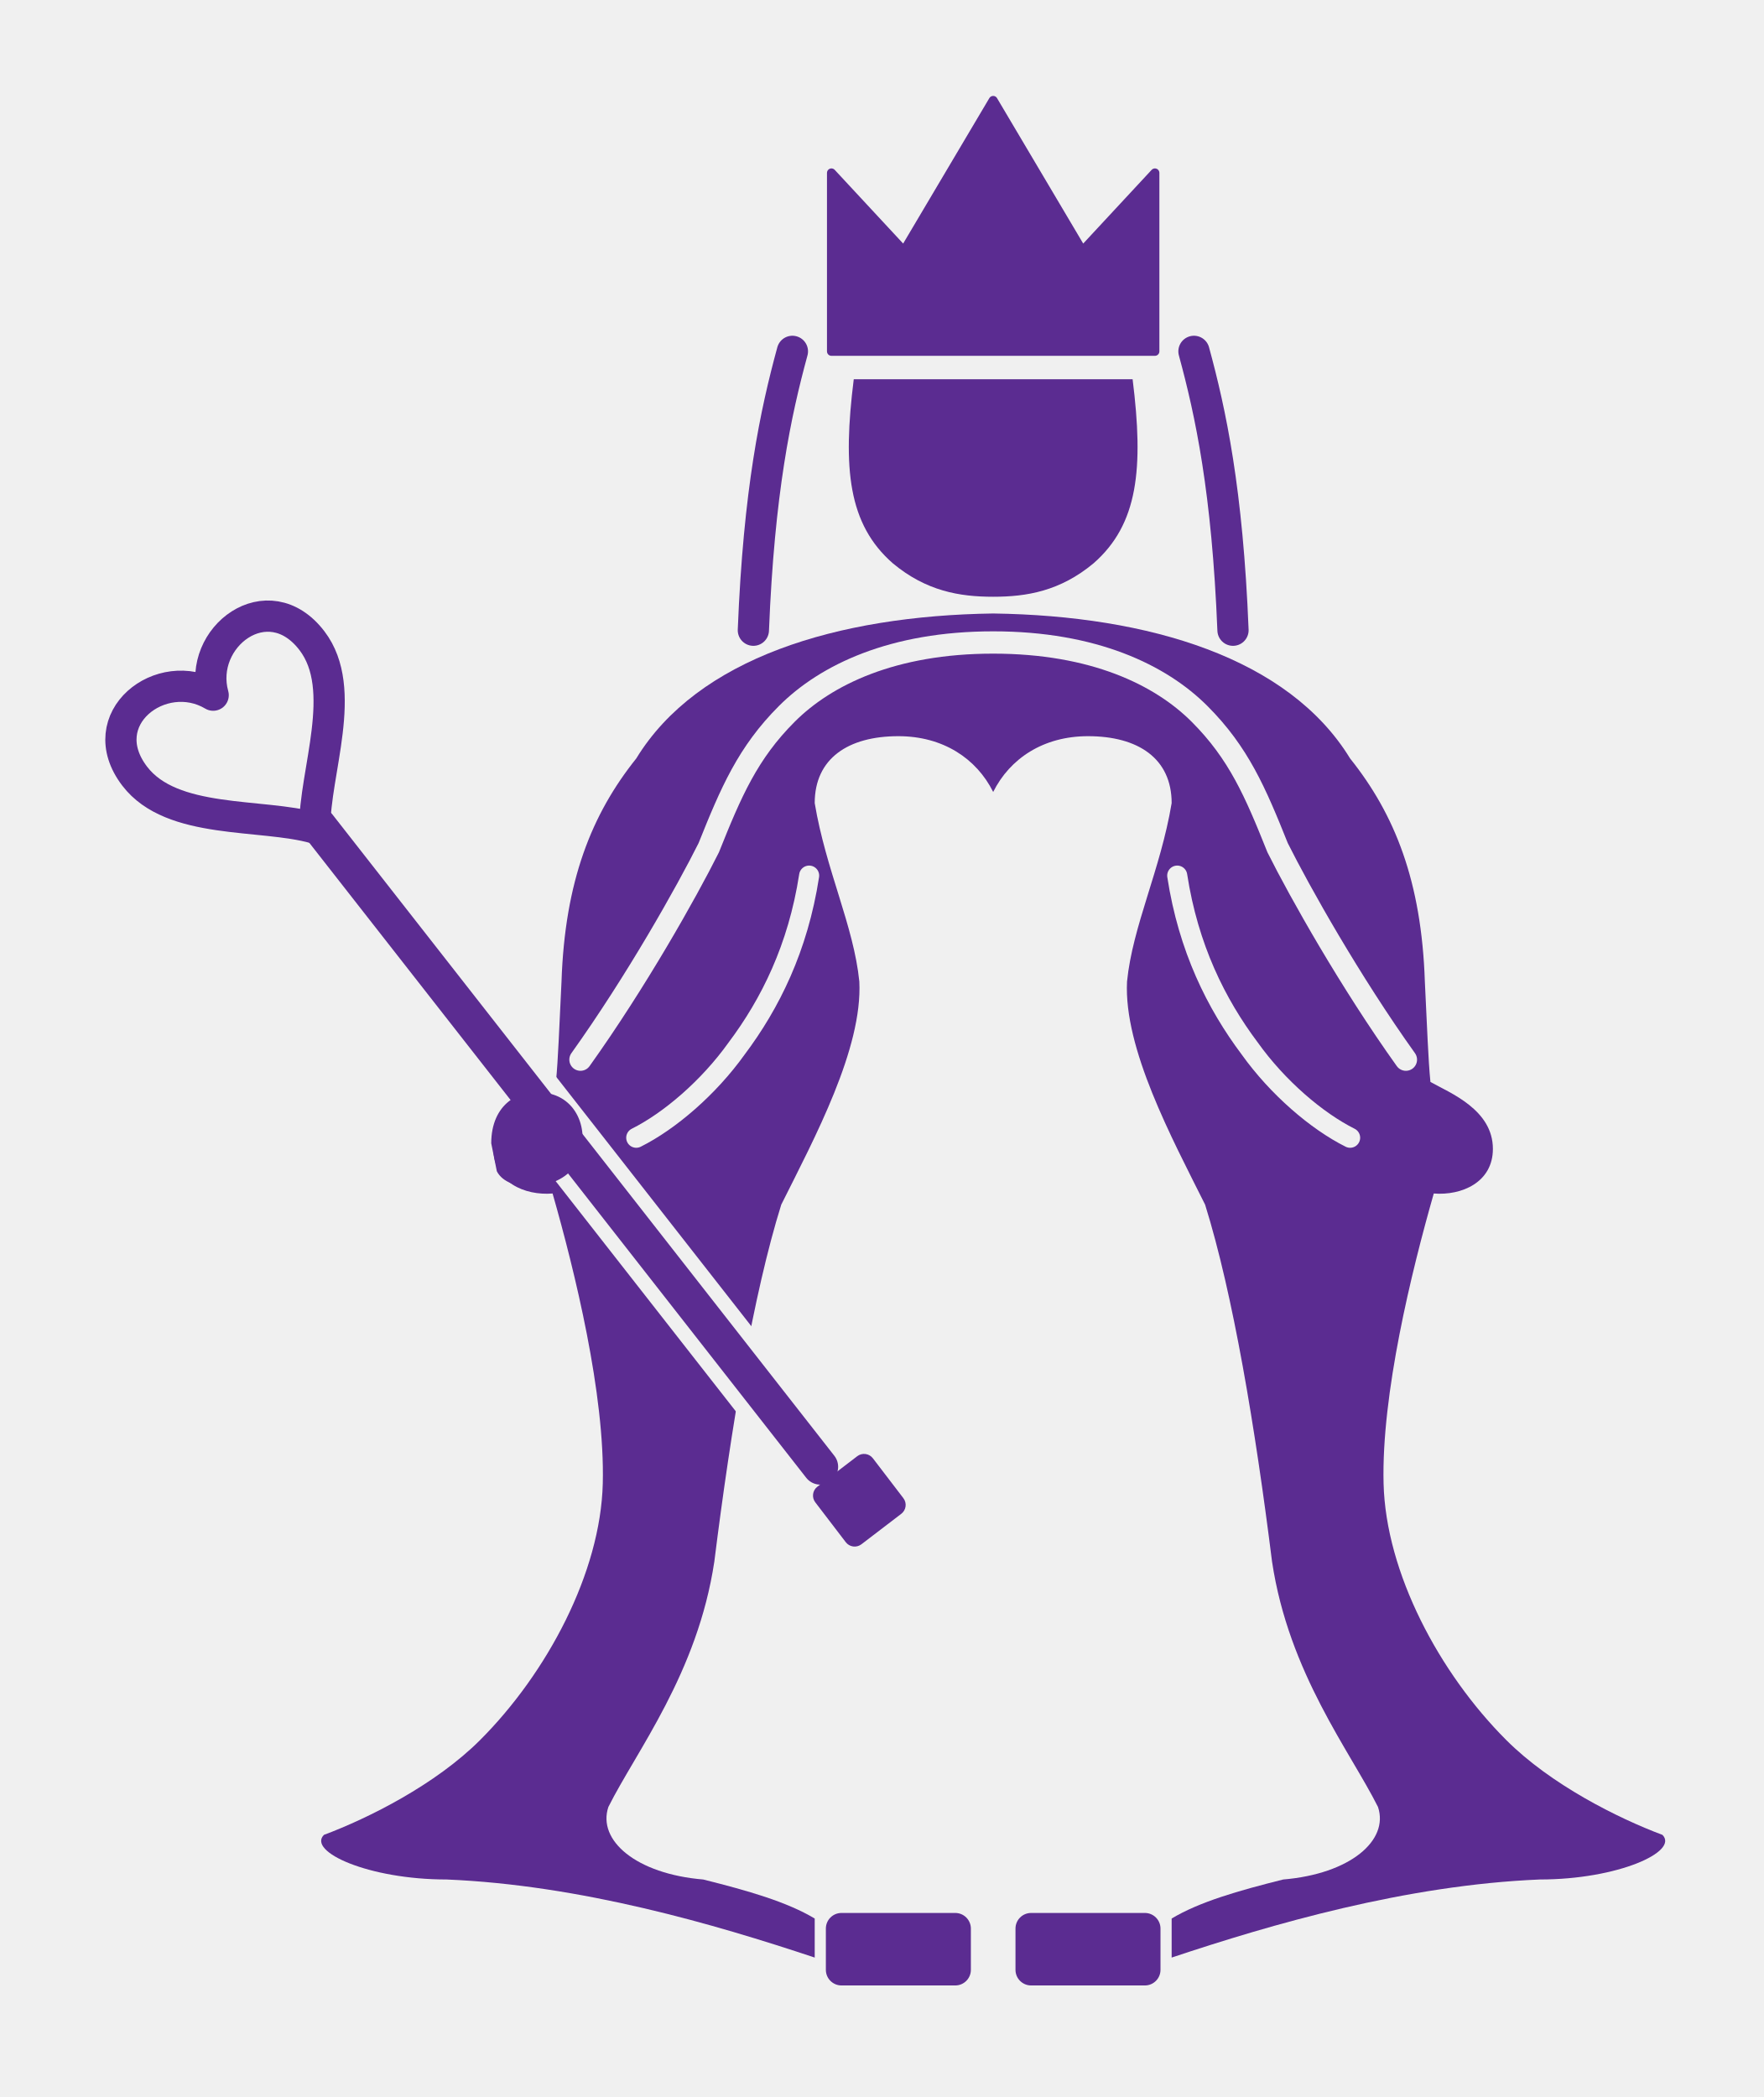
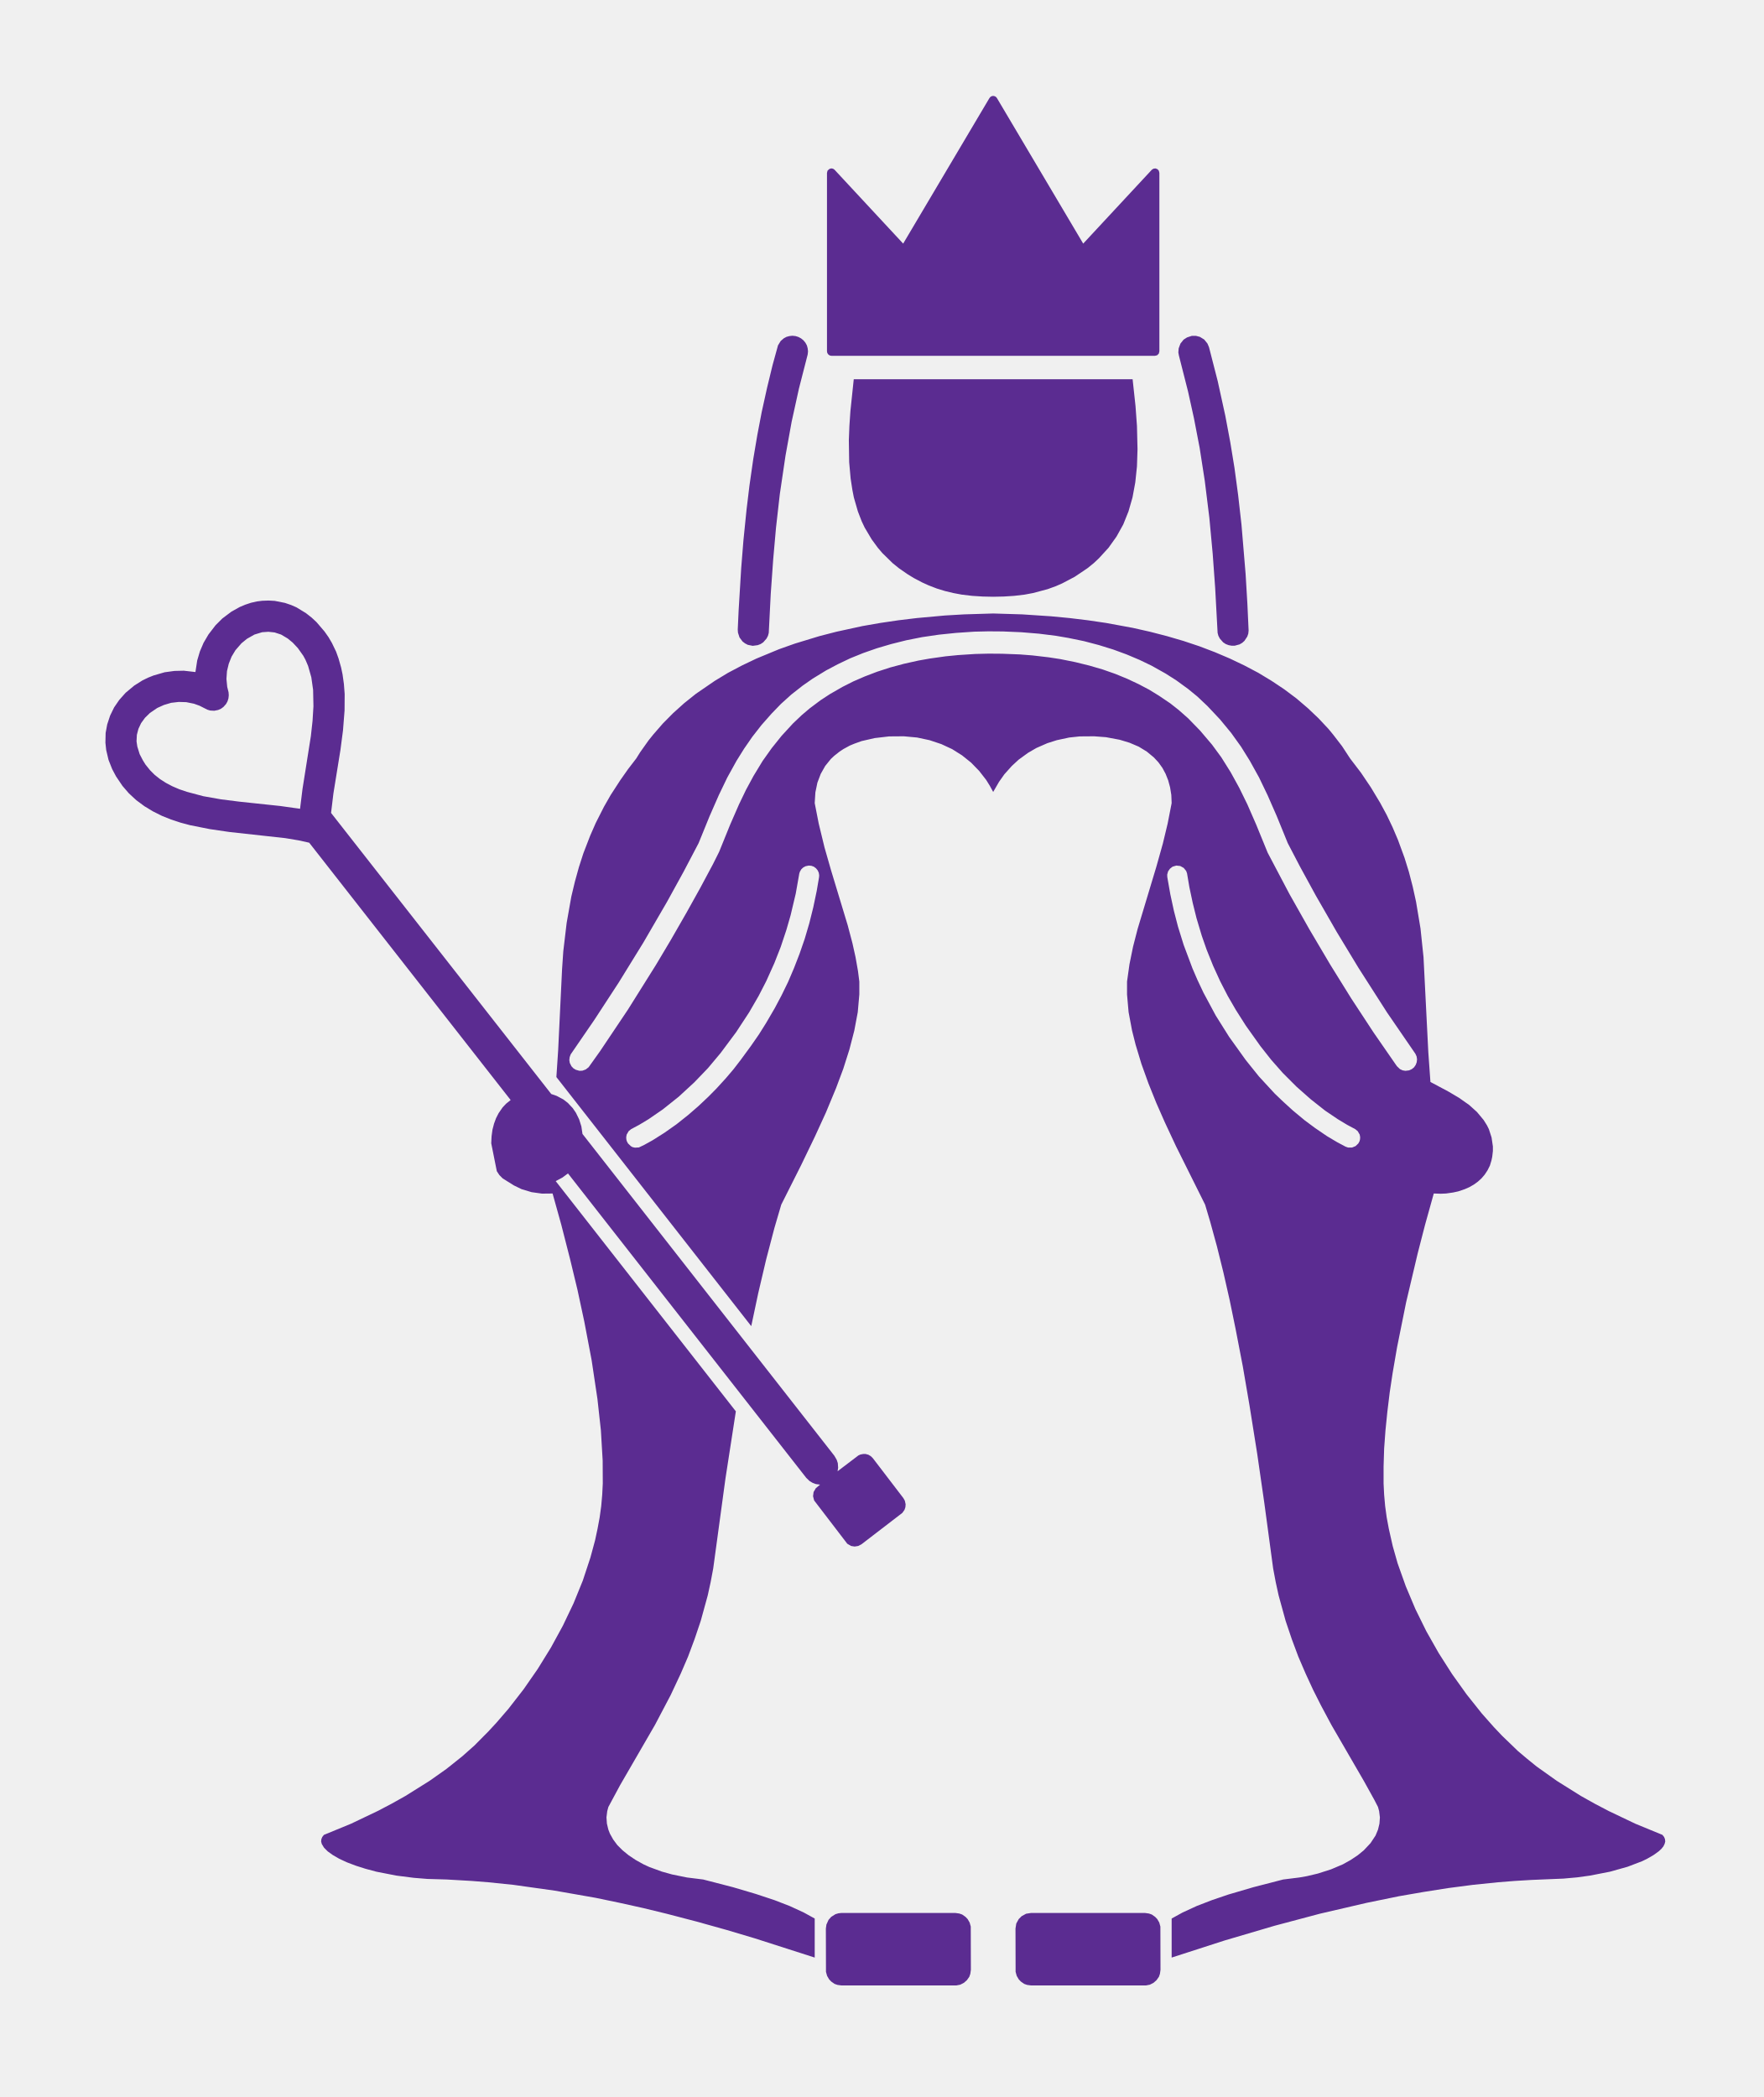
<svg xmlns="http://www.w3.org/2000/svg" viewBox="88 72 158 188" width="354" height="421">
  <g>
-     <defs>
-       <mask id="qmmk" maskUnits="userSpaceOnUse" x="-200" y="-200" width="754" height="754">
-         <rect x="-200" y="-200" width="754" height="754" fill="#000" />
-         <path d="M177.00,127.00C163.00,127.20 150.50,131.00 145.00,140.00C141.00,145.00 138.60,151.00 138.30,160.00C138.10,164.00 138.00,167.00 137.80,169.00C136.00,170.00 132.20,171.50 132.20,175.00C132.20,178.00 135.00,179.20 137.50,179.00C139.50,186.00 142.20,197.00 142.00,205.00C141.80,213.00 137.00,222.00 131.00,228.00C127.00,232.00 121.00,235.00 117.00,236.50C115.50,238.00 121.00,240.50 128.00,240.50C140.00,241.00 152.00,244.50 161.00,247.50C166.00,247.50 172.00,247.50 177.00,247.50C182.00,247.50 188.00,247.50 193.00,247.50C202.00,244.50 214.00,241.00 226.00,240.50C233.00,240.50 238.50,238.00 237.00,236.50C233.00,235.00 227.00,232.00 223.00,228.00C217.00,222.00 212.20,213.00 212.00,205.00C211.80,197.00 214.50,186.00 216.50,179.00C219.00,179.20 221.80,178.00 221.80,175.00C221.80,171.50 218.00,170.00 216.20,169.00C216.00,167.00 215.90,164.00 215.70,160.00C215.40,151.00 213.00,145.00 209.00,140.00C203.50,131.00 191.00,127.20 177.00,127.00Z" fill="#fff" />
-         <path d="M177.00,143.00C175.50,140.00 172.50,138.00 168.50,138.00C164.00,138.00 161.00,140.00 161.00,144.00C162.00,150.00 164.50,155.00 165.00,160.00C165.30,166.00 161.00,174.00 158.00,180.00C155.50,188.00 153.50,200.00 152.00,212.00C150.50,222.00 145.00,229.00 142.50,234.00C141.50,237.00 145.00,240.00 151.00,240.50C155.00,241.50 158.50,242.50 161.00,244.00C161.00,247.00 161.00,250.00 161.00,253.00C166.00,253.00 172.00,253.00 177.00,253.00C182.00,253.00 188.00,253.00 193.00,253.00C193.00,250.00 193.00,247.00 193.00,244.00C195.50,242.50 199.00,241.50 203.00,240.50C209.00,240.00 212.50,237.00 211.50,234.00C209.00,229.00 203.50,222.00 202.00,212.00C200.50,200.00 198.50,188.00 196.00,180.00C193.00,174.00 188.70,166.00 189.00,160.00C189.50,155.00 192.00,150.00 193.00,144.00C193.00,140.00 190.00,138.00 185.50,138.00C181.50,138.00 178.50,140.00 177.00,143.00Z" fill="#000" />
-         <path d="M140,167 C145,160 149.5,152 151.5,148 C153.5,143 155,139.5 158.5,136 C162,132.5 168,129.6 177,129.6 C186,129.6 192,132.5 195.5,136 C199,139.5 200.5,143 202.5,148 C204.5,152 209,160 214,167" fill="none" stroke="#000" stroke-width="2.0" stroke-linecap="round" />
-         <path d="M162.5,103.5 L162.5,87.5 L169,94.5 L177,81 L185,94.5 L191.5,87.5 L191.5,103.5 Z" fill="#fff" stroke="#fff" stroke-width="0.8" stroke-linejoin="round" />
-         <path d="M164.5,106 L189.5,106 C190.5,114 190,119 186,122.5 C183,125 180,125.5 177,125.5 C174,125.5 171,125 168,122.5 C164,119 163.5,114 164.5,106 Z" fill="#fff" />
-         <path d="M159,103.5 C157.5,109 156,116 155.5,128.5" fill="none" stroke="#fff" stroke-width="2.8" stroke-linecap="round" />
-         <path d="M159,103.5 C157.5,109 156,116 155.5,128.5" transform="translate(354 0) scale(-1 1)" fill="none" stroke="#fff" stroke-width="2.8" stroke-linecap="round" />
-         <path d="M160.5,150.5 C159.5,157 157,162 154,166 C151.5,169.5 148,172.5 145,174" fill="none" stroke="#000" stroke-width="1.8" stroke-linecap="round" />
-         <path d="M160.5,150.5 C159.5,157 157,162 154,166 C151.5,169.5 148,172.5 145,174" transform="translate(354 0) scale(-1 1)" fill="none" stroke="#000" stroke-width="1.8" stroke-linecap="round" />
-         <rect x="162" y="243.5" width="13" height="6.5" rx="1.4" fill="#fff" />
-         <rect x="179" y="243.5" width="13" height="6.5" rx="1.4" fill="#fff" />
-         <path d="M116.5,146 L161.5,203.5" stroke="#000" stroke-width="5.8" stroke-linecap="round" fill="none" />
-         <path d="M116.5,146 L161.5,203.5" stroke="#fff" stroke-width="3.2" stroke-linecap="round" fill="none" />
-         <path d="M132,174.5 C132,171 134.5,169.5 137,170 C140,170.5 141,174 139.5,176.5 C138,178.8 133.5,179 132.5,177 Z" fill="#fff" />
-         <path d="M0,-4 C-2,-9 -10,-9 -10,-2.5 C-10,3 -3,7 0,11 C3,7 10,3 10,-2.5 C10,-9 2,-9 0,-4 Z" transform="translate(109.5 137.5) rotate(-37.4)" fill="none" stroke="#fff" stroke-width="2.8" stroke-linejoin="round" />
-         <rect x="161.75" y="203.25" width="6.5" height="6.5" rx="1" transform="rotate(52.6 165 206.5)" fill="#fff" />
-       </mask>
-     </defs>
-     <rect x="93" y="76" width="150" height="180" fill="#5B2C91" mask="url(#qmmk)" />
+     <path d="M165.27,128.13L162.93,128.64L161.42,129.03L159.22,129.70L157.81,130.20L155.78,131.04L154.48,131.66L153.23,132.32L152.04,133.04L150.35,134.20L149.30,135.04L148.31,135.93L147.38,136.87L146.52,137.86L146.11,138.37L145.35,139.44L145.00,140.00L144.27,140.95L143.58,141.93L142.71,143.27L142.11,144.32L141.37,145.78L140.87,146.92L140.26,148.50L139.86,149.74L139.50,151.04L139.18,152.38L138.76,154.75L138.46,157.28L138.35,158.89L138.00,166.15L137.84,168.56L155.31,190.89L155.94,187.92L156.65,184.90L157.39,182.08L158.00,180.00L159.79,176.44L161.01,173.91L162.00,171.75L162.91,169.56L163.56,167.82L164.11,166.09L164.55,164.39L164.86,162.74L165.00,161.15L165.00,160.00L164.88,159.06L164.66,157.81L164.38,156.55L163.96,154.96L162.47,150.04L161.88,147.98L161.36,145.84L161.00,144.00L161.06,143.04L161.24,142.17L161.54,141.38L161.94,140.67L162.45,140.04L162.75,139.76L163.23,139.38L163.58,139.15L164.15,138.84L164.56,138.67L165.20,138.44L166.38,138.17L167.67,138.02L168.99,138.01L170.18,138.12L171.30,138.36L172.35,138.71L173.32,139.16L174.21,139.72L175.02,140.37L175.74,141.11L176.37,141.92L176.70,142.45L177.00,143.00L177.52,142.10L178.00,141.42L178.68,140.66L179.29,140.10L180.13,139.49L180.87,139.06L181.85,138.63L182.70,138.36L183.82,138.12L184.76,138.02L186.05,138.01L187.11,138.09L188.34,138.32L189.23,138.59L190.05,138.94L190.77,139.38L191.40,139.90L191.81,140.34L192.17,140.84L192.46,141.38L192.69,141.96L192.86,142.59L192.97,143.27L193.00,144.00L192.64,145.84L192.21,147.63L191.63,149.70L189.95,155.28L189.54,156.87L189.22,158.44L189.00,160.00L189.00,161.15L189.14,162.74L189.45,164.39L189.77,165.66L190.29,167.38L190.92,169.13L191.62,170.87L192.39,172.62L193.39,174.76L196.00,180.00L196.46,181.55L197.06,183.74L197.64,186.08L198.20,188.55L198.73,191.13L199.38,194.50L199.98,198.00L200.67,202.33L201.31,206.76L202.10,212.62L202.33,213.84L202.59,215.03L203.22,217.32L203.77,218.95L204.36,220.53L205.01,222.04L205.68,223.49L206.38,224.88L207.32,226.64L210.24,231.68L211.17,233.36L211.50,234.00L211.60,234.37L211.67,234.93L211.63,235.49L211.50,236.03L211.28,236.56L210.83,237.24L210.23,237.88L209.68,238.33L209.05,238.75L208.35,239.14L207.29,239.59L206.10,239.97L205.13,240.20L204.45,240.32L203.00,240.50L200.33,241.19L198.08,241.85L196.61,242.35L195.24,242.88L193.98,243.46L193.00,244.00L193.00,247.50L197.74,245.97L202.22,244.65L206.28,243.57L210.50,242.59L213.38,242.00L215.57,241.62L217.79,241.27L220.01,240.98L222.25,240.75L223.75,240.63L225.25,240.54L228.13,240.42L229.35,240.31L230.51,240.15L232.30,239.80L233.87,239.36L235.18,238.86L235.63,238.64L236.20,238.31L236.66,237.98L236.90,237.76L237.08,237.54L237.19,237.32L237.25,237.10L237.23,236.89L237.15,236.69L237.00,236.50L234.57,235.50L232.18,234.36L230.94,233.71L229.69,233.01L227.52,231.65L225.72,230.37L224.87,229.68L224.04,228.98L222.63,227.62L221.89,226.84L220.81,225.62L219.44,223.90L218.14,222.08L216.94,220.20L215.83,218.24L214.85,216.25L213.99,214.21L213.26,212.16L212.82,210.61L212.47,209.06L212.28,208.04L212.14,207.02L212.05,206.00L212.00,205.00L212.00,203.47L212.05,201.87L212.17,200.23L212.34,198.55L212.55,196.83L212.81,195.10L213.21,192.78L214.02,188.76L215.06,184.36L215.72,181.80L216.50,179.00L217.13,179.02L217.60,179.00L218.23,178.91L218.69,178.81L219.28,178.61L219.69,178.43L220.09,178.20L220.45,177.94L220.78,177.64L221.07,177.30L221.32,176.92L221.53,176.50L221.67,176.04L221.74,175.71L221.80,175.19L221.80,174.78L221.68,173.97L221.44,173.23L221.27,172.89L220.97,172.41L220.37,171.69L219.67,171.06L218.76,170.42L217.83,169.87L216.20,169.00L216.01,166.33L215.58,157.81L215.31,155.24L214.91,152.84L214.61,151.48L214.27,150.17L213.88,148.91L213.29,147.30L212.80,146.15L212.27,145.04L211.69,143.97L210.86,142.59L209.97,141.27L209.00,140.00L208.28,138.90L207.48,137.86L207.06,137.35L206.16,136.39L205.20,135.48L204.18,134.61L203.10,133.80L201.96,133.04L200.77,132.32L199.52,131.66L198.22,131.04L196.88,130.47L195.49,129.94L194.05,129.46L192.58,129.03L191.07,128.64L189.52,128.29L187.13,127.85L185.50,127.61L183.85,127.41L182.17,127.25L179.61,127.08L177.00,127.00L174.39,127.08L172.68,127.18L170.15,127.41L168.50,127.61L166.87,127.85ZM140.17,167.99L139.91,168.00L139.59,167.91L139.37,167.78L139.19,167.59L139.04,167.29L139.00,167.04L139.03,166.78L139.12,166.53L141.24,163.44L143.42,160.10L145.64,156.50L147.76,152.85L149.24,150.16L150.59,147.59L151.58,145.16L152.40,143.29L153.16,141.71L153.99,140.21L154.67,139.12L155.41,138.05L156.23,137.00L157.13,135.98L157.97,135.11L158.90,134.27L159.93,133.46L160.82,132.84L162.03,132.10L163.07,131.55L164.18,131.02L165.34,130.55L166.57,130.12L167.86,129.74L169.22,129.40L170.63,129.12L172.13,128.90L173.68,128.74L175.30,128.63L176.57,128.60L177.86,128.61L179.52,128.68L181.10,128.81L182.62,129.00L183.73,129.19L185.14,129.48L186.47,129.83L187.76,130.23L188.96,130.67L190.12,131.16L191.20,131.68L192.45,132.38L193.41,132.99L194.48,133.77L195.30,134.44L196.21,135.30L197.33,136.49L198.33,137.70L199.22,138.94L200.01,140.21L200.84,141.71L201.60,143.29L202.42,145.16L203.41,147.59L204.50,149.68L205.92,152.28L207.80,155.55L209.75,158.77L212.31,162.77L214.85,166.47L214.96,166.71L215.00,166.97L214.97,167.23L214.88,167.47L214.73,167.69L214.53,167.85L214.29,167.96L213.96,168.00L213.71,167.96L213.47,167.85L213.19,167.58L211.10,164.56L209.10,161.51L207.23,158.50L205.35,155.32L203.56,152.15L201.61,148.45L200.58,145.93L199.79,144.12L199.06,142.63L198.29,141.23L197.45,139.89L196.62,138.76L195.55,137.50L194.48,136.40L193.63,135.65L192.88,135.06L191.86,134.37L190.98,133.83L190.03,133.33L189.03,132.86L187.96,132.42L186.82,132.02L185.62,131.67L184.36,131.36L183.02,131.09L181.98,130.93L180.53,130.76L179.39,130.67L177.81,130.61L176.59,130.60L175.39,130.63L173.85,130.73L172.74,130.84L171.32,131.04L170.30,131.22L169.00,131.51L167.77,131.84L166.60,132.22L165.50,132.64L164.46,133.09L163.49,133.58L162.36,134.23L161.52,134.78L160.56,135.50L159.85,136.10L159.05,136.86L158.03,137.97L157.14,139.08L156.33,140.22L155.51,141.57L154.84,142.81L154.21,144.12L153.42,145.93L152.43,148.37L151.88,149.47L150.73,151.62L149.50,153.83L148.11,156.25L146.77,158.50L144.25,162.52L141.75,166.25L140.73,167.68L140.47,167.88ZM159.80,149.93L159.97,149.77L160.18,149.66L160.46,149.60L160.70,149.62L160.92,149.70L161.11,149.84L161.26,150.02L161.36,150.23L161.40,150.46L161.39,150.64L161.18,151.87L160.87,153.35L160.51,154.79L160.10,156.18L159.64,157.51L159.14,158.80L158.61,160.04L158.03,161.23L157.42,162.38L156.65,163.70L155.99,164.75L155.29,165.76L154.36,167.03L153.72,167.86L153.04,168.66L152.20,169.58L151.47,170.32L150.59,171.15L149.67,171.95L148.60,172.80L147.52,173.56L146.46,174.23L145.70,174.65L145.24,174.87L144.89,174.89L144.66,174.84L144.51,174.75L144.26,174.51L144.15,174.30L144.11,174.13L144.10,173.95L144.14,173.72L144.32,173.41L144.54,173.23L145.27,172.84L146.10,172.34L147.38,171.46L148.81,170.32L150.21,169.03L151.43,167.76L152.56,166.41L153.96,164.53L155.12,162.76L155.97,161.29L156.65,159.97L157.38,158.35L157.95,156.90L158.46,155.37L158.84,154.05L159.30,152.11L159.62,150.30L159.68,150.13ZM194.89,152.95L195.23,154.32L195.70,155.89L196.14,157.15L196.72,158.59L197.35,159.97L198.03,161.29L198.76,162.55L199.65,163.95L200.96,165.79L201.93,167.02L202.97,168.20L204.20,169.43L205.48,170.56L206.76,171.57L207.90,172.34L208.73,172.84L209.46,173.23L209.68,173.41L209.86,173.72L209.90,173.95L209.89,174.13L209.85,174.30L209.74,174.51L209.49,174.75L209.17,174.88L208.82,174.88L208.59,174.80L207.84,174.40L206.93,173.86L205.86,173.13L204.93,172.44L203.87,171.56L202.97,170.74L202.23,170.03L200.82,168.50L199.64,167.03L198.15,164.95L196.95,163.04L195.85,160.99L195.29,159.80L194.86,158.80L194.08,156.72L193.57,155.08L193.20,153.65L192.88,152.17L192.61,150.64L192.60,150.41L192.68,150.12L192.85,149.88L193.08,149.70L193.42,149.60L193.77,149.64L194.08,149.81L194.30,150.08L194.38,150.30L194.59,151.54ZM134.04,178.28L134.72,178.61L135.62,178.88L136.55,179.01L137.50,179.00L138.28,181.80L139.07,184.89L139.73,187.63L140.34,190.47L141.00,193.94L141.52,197.41L141.83,200.23L141.99,202.94L142.00,205.00L141.95,206.00L141.86,207.02L141.72,208.04L141.53,209.06L141.31,210.09L140.89,211.64L140.21,213.70L139.38,215.74L138.42,217.75L137.35,219.71L136.17,221.62L134.90,223.45L133.54,225.20L132.47,226.44L131.74,227.23L130.49,228.49L129.41,229.45L127.98,230.59L126.48,231.65L124.31,233.01L123.06,233.71L121.82,234.36L119.43,235.50L117.00,236.50L116.85,236.69L116.77,236.89L116.75,237.10L116.81,237.32L117.01,237.65L117.34,237.98L117.80,238.31L118.37,238.64L119.06,238.96L119.85,239.26L120.73,239.54L121.70,239.80L123.49,240.15L125.05,240.35L126.28,240.45L128.00,240.50L130.25,240.63L131.75,240.75L133.99,240.98L137.69,241.50L141.34,242.14L143.50,242.59L145.62,243.06L147.72,243.57L150.44,244.28L153.09,245.02L155.64,245.78L161.00,247.50L161.00,244.00L160.02,243.46L158.76,242.88L157.39,242.35L155.70,241.79L153.67,241.19L151.00,240.50L149.55,240.32L148.22,240.05L147.29,239.79L146.17,239.38L145.65,239.14L144.95,238.75L144.32,238.33L143.77,237.88L143.30,237.41L142.93,236.91L142.64,236.39L142.50,236.03L142.37,235.49L142.33,234.93L142.40,234.37L142.50,234.00L143.56,232.03L146.68,226.64L148.09,223.96L148.99,222.04L149.64,220.53L150.23,218.95L150.78,217.32L151.41,215.03L151.67,213.84L151.90,212.62L153.00,204.54L153.93,198.53L137.78,177.89L138.38,177.57L138.88,177.20L160.24,204.49L160.54,204.78L160.81,204.94L161.10,205.05L161.48,205.10L161.10,205.42L160.90,205.76L160.85,206.14L160.95,206.52L163.92,210.40L164.26,210.60L164.58,210.65L164.90,210.60L165.19,210.45L168.86,207.63L169.05,207.36L169.13,207.12L169.15,206.86L169.08,206.54L168.95,206.31L166.22,202.74L166.03,202.55L165.81,202.42L165.55,202.35L165.36,202.35L165.10,202.40L164.92,202.48L163.05,203.90L163.10,203.59L163.07,203.17L162.97,202.87L162.76,202.51L140.18,173.66L140.08,172.98L139.88,172.35L139.59,171.76L139.31,171.35L138.87,170.88L138.47,170.57L137.87,170.25L137.38,170.08L117.64,144.88L117.85,143.14L118.48,139.24L118.71,137.48L118.85,135.70L118.86,134.22L118.79,133.31L118.67,132.46L118.54,131.84L118.31,131.03L118.09,130.42L117.72,129.65L117.41,129.12L117.05,128.61L116.34,127.78L115.90,127.37L115.39,126.97L114.54,126.45L114.06,126.24L113.50,126.05L112.59,125.87L112.03,125.84L111.47,125.86L110.99,125.92L110.46,126.04L109.95,126.21L109.45,126.42L108.70,126.84L107.89,127.45L107.28,128.06L106.65,128.88L106.21,129.63L105.88,130.40L105.64,131.21L105.48,132.25L104.44,132.13L103.60,132.15L102.72,132.27L101.72,132.56L101.22,132.76L100.73,133.00L100.00,133.46L99.22,134.11L98.65,134.75L98.19,135.42L97.83,136.16L97.57,136.95L97.43,137.71L97.41,138.58L97.48,139.24L97.69,140.13L98.02,140.96L98.36,141.60L98.94,142.46L99.51,143.12L100.18,143.74L100.91,144.28L101.67,144.74L102.47,145.14L103.29,145.47L104.14,145.75L105.00,145.98L106.76,146.33L108.53,146.59L113.53,147.14L114.73,147.34L115.68,147.55L133.74,170.62L133.33,170.95L133.02,171.28L132.66,171.80L132.43,172.25L132.25,172.74L132.11,173.28L132.03,173.87L132.00,174.50L132.50,177.00L132.73,177.35L133.03,177.65ZM108.33,133.58L108.26,132.86L108.31,132.16L108.47,131.50L108.72,130.87L109.07,130.29L109.61,129.67L110.10,129.27L110.77,128.89L111.46,128.68L112.02,128.64L112.58,128.70L113.16,128.89L113.75,129.24L114.20,129.61L114.66,130.10L115.15,130.79L115.34,131.14L115.58,131.70L115.87,132.72L116.03,133.85L116.06,135.32L115.98,136.63L115.83,137.99L115.08,142.73L114.86,144.51L113.09,144.26L109.42,143.87L107.76,143.66L106.18,143.38L104.72,142.99L104.04,142.76L103.41,142.49L102.84,142.19L102.31,141.85L101.83,141.47L101.41,141.05L101.00,140.54L100.76,140.15L100.48,139.61L100.27,138.93L100.20,138.46L100.23,137.88L100.37,137.34L100.61,136.83L100.96,136.35L101.40,135.92L102.06,135.47L102.66,135.20L103.30,135.01L103.98,134.93L104.66,134.95L105.35,135.09L105.85,135.27L106.54,135.62L106.80,135.70L107.17,135.72L107.52,135.65L107.77,135.54L107.99,135.38L108.23,135.11L108.36,134.87L108.44,134.61L108.47,134.33L108.45,134.06ZM162.22,103.78L162.35,103.87L162.50,103.90L191.50,103.90L191.70,103.85L191.85,103.70L191.90,103.50L191.90,87.50L191.85,87.30L191.73,87.17L191.56,87.10L191.38,87.12L191.23,87.21L185.07,93.84L177.34,80.80L177.26,80.70L177.15,80.63L177.03,80.60L176.90,80.61L176.76,80.68L176.66,80.80L168.93,93.84L162.77,87.21L162.67,87.14L162.54,87.10L162.42,87.11L162.30,87.16L162.15,87.30L162.10,87.50L162.10,103.50L162.13,103.65ZM164.06,111.46L164.09,113.44L164.22,114.90L164.38,115.94L164.51,116.60L164.87,117.85L165.21,118.73L165.48,119.30L166.11,120.36L166.66,121.11L167.07,121.59L168.00,122.50L168.56,122.95L169.31,123.47L169.88,123.82L170.62,124.21L171.19,124.47L171.94,124.76L172.69,124.99L173.44,125.17L174.19,125.31L175.12,125.42L176.06,125.48L177.00,125.50L177.94,125.48L178.88,125.42L179.81,125.31L180.56,125.17L181.88,124.82L182.62,124.55L183.19,124.30L184.31,123.71L185.44,122.95L186.00,122.50L186.48,122.05L187.34,121.11L188.06,120.10L188.66,119.02L189.13,117.85L189.49,116.60L189.74,115.25L189.89,113.81L189.94,112.27L189.89,110.19L189.76,108.40L189.50,106.00L164.50,106.00L164.20,108.86L164.11,110.19ZM157.22,104.74L156.73,106.76L156.25,108.93L155.86,110.97L155.49,113.16L155.15,115.53L154.89,117.68L154.61,120.44L154.41,122.93L154.18,126.71L154.10,128.44L154.12,128.72L154.26,129.15L154.53,129.51L154.75,129.68L155.00,129.81L155.44,129.90L155.89,129.84L156.15,129.74L156.38,129.59L156.68,129.25L156.81,129.00L156.88,128.74L157.06,125.21L157.28,122.13L157.53,119.31L157.87,116.31L158.38,112.86L158.93,109.82L159.59,106.82L160.37,103.78L160.40,103.50L160.37,103.23L160.30,102.97L160.17,102.73L159.99,102.51L159.78,102.34L159.54,102.21L159.28,102.13L159.00,102.10L158.73,102.13L158.47,102.20L158.23,102.33L157.95,102.57L157.71,102.96ZM195.92,102.44L195.53,102.20L195.18,102.11L194.81,102.11L194.38,102.25L194.07,102.45L193.79,102.80L193.63,103.23L193.60,103.60L193.65,103.87L194.47,107.10L195.00,109.50L195.51,112.15L195.97,115.11L196.38,118.42L196.68,121.65L196.90,124.68L197.12,128.74L197.19,129.00L197.32,129.25L197.62,129.59L197.85,129.74L198.11,129.84L198.38,129.89L198.65,129.89L199.09,129.77L199.33,129.63L199.53,129.45L199.78,129.07L199.87,128.81L199.90,128.53L199.79,126.14L199.63,123.45L199.26,119.03L198.96,116.38L198.63,113.93L198.26,111.67L197.81,109.27L197.13,106.17L196.35,103.13L196.21,102.80ZM162.86,243.61L162.48,243.85L162.24,244.12L162.05,244.54L162.00,244.90L162.01,248.78L162.11,249.14L162.29,249.45L162.48,249.65L162.78,249.86L163.04,249.95L163.40,250.00L173.69,250.00L174.05,249.93L174.38,249.76L174.65,249.52L174.86,249.22L174.95,248.96L175.00,248.60L174.99,244.72L174.89,244.36L174.71,244.05L174.52,243.85L174.22,243.64L173.96,243.55L173.60,243.50L163.40,243.50L163.13,243.53ZM179.95,243.57L179.55,243.79L179.29,244.05L179.07,244.45L179.00,244.90L179.01,248.78L179.11,249.14L179.29,249.45L179.48,249.65L179.78,249.86L180.04,249.95L180.40,250.00L190.69,250.00L191.05,249.93L191.38,249.76L191.65,249.52L191.86,249.22L191.95,248.96L192.00,248.60L191.99,244.72L191.89,244.36L191.71,244.05L191.52,243.85L191.22,243.64L190.96,243.55L190.60,243.50L180.40,243.50Z" fill="#5B2C91" fill-rule="evenodd" />
  </g>
</svg>
